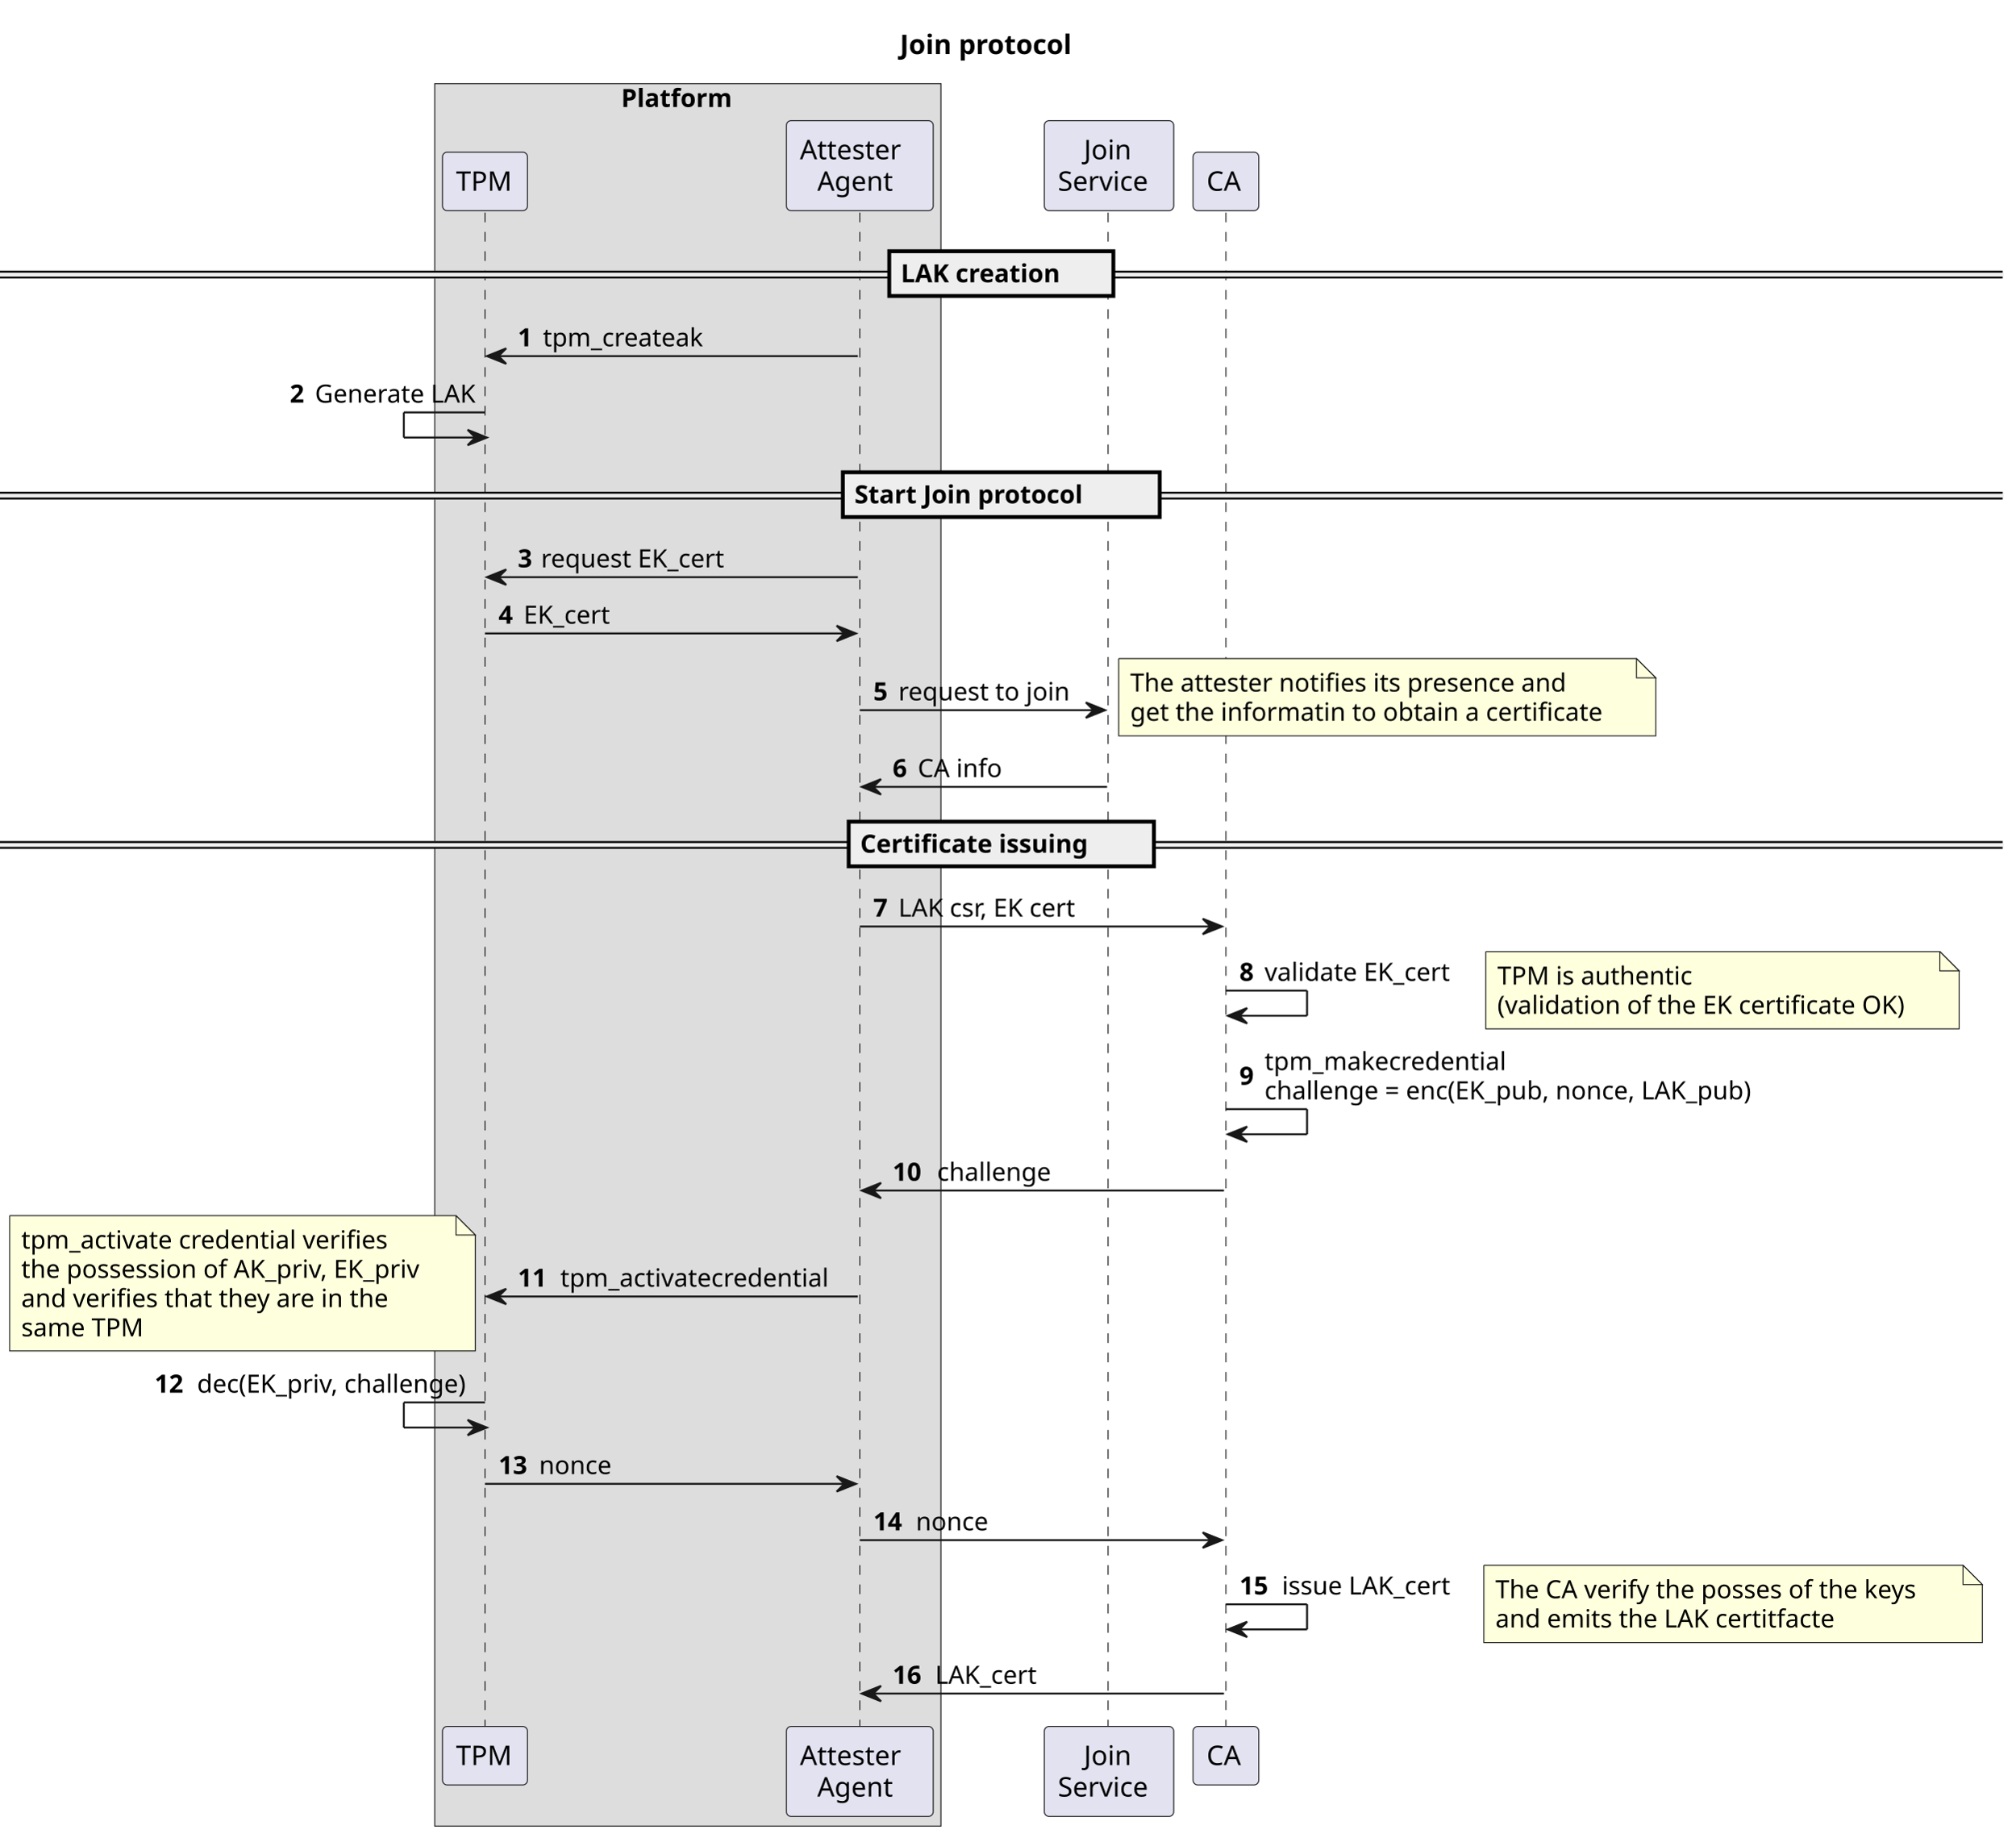
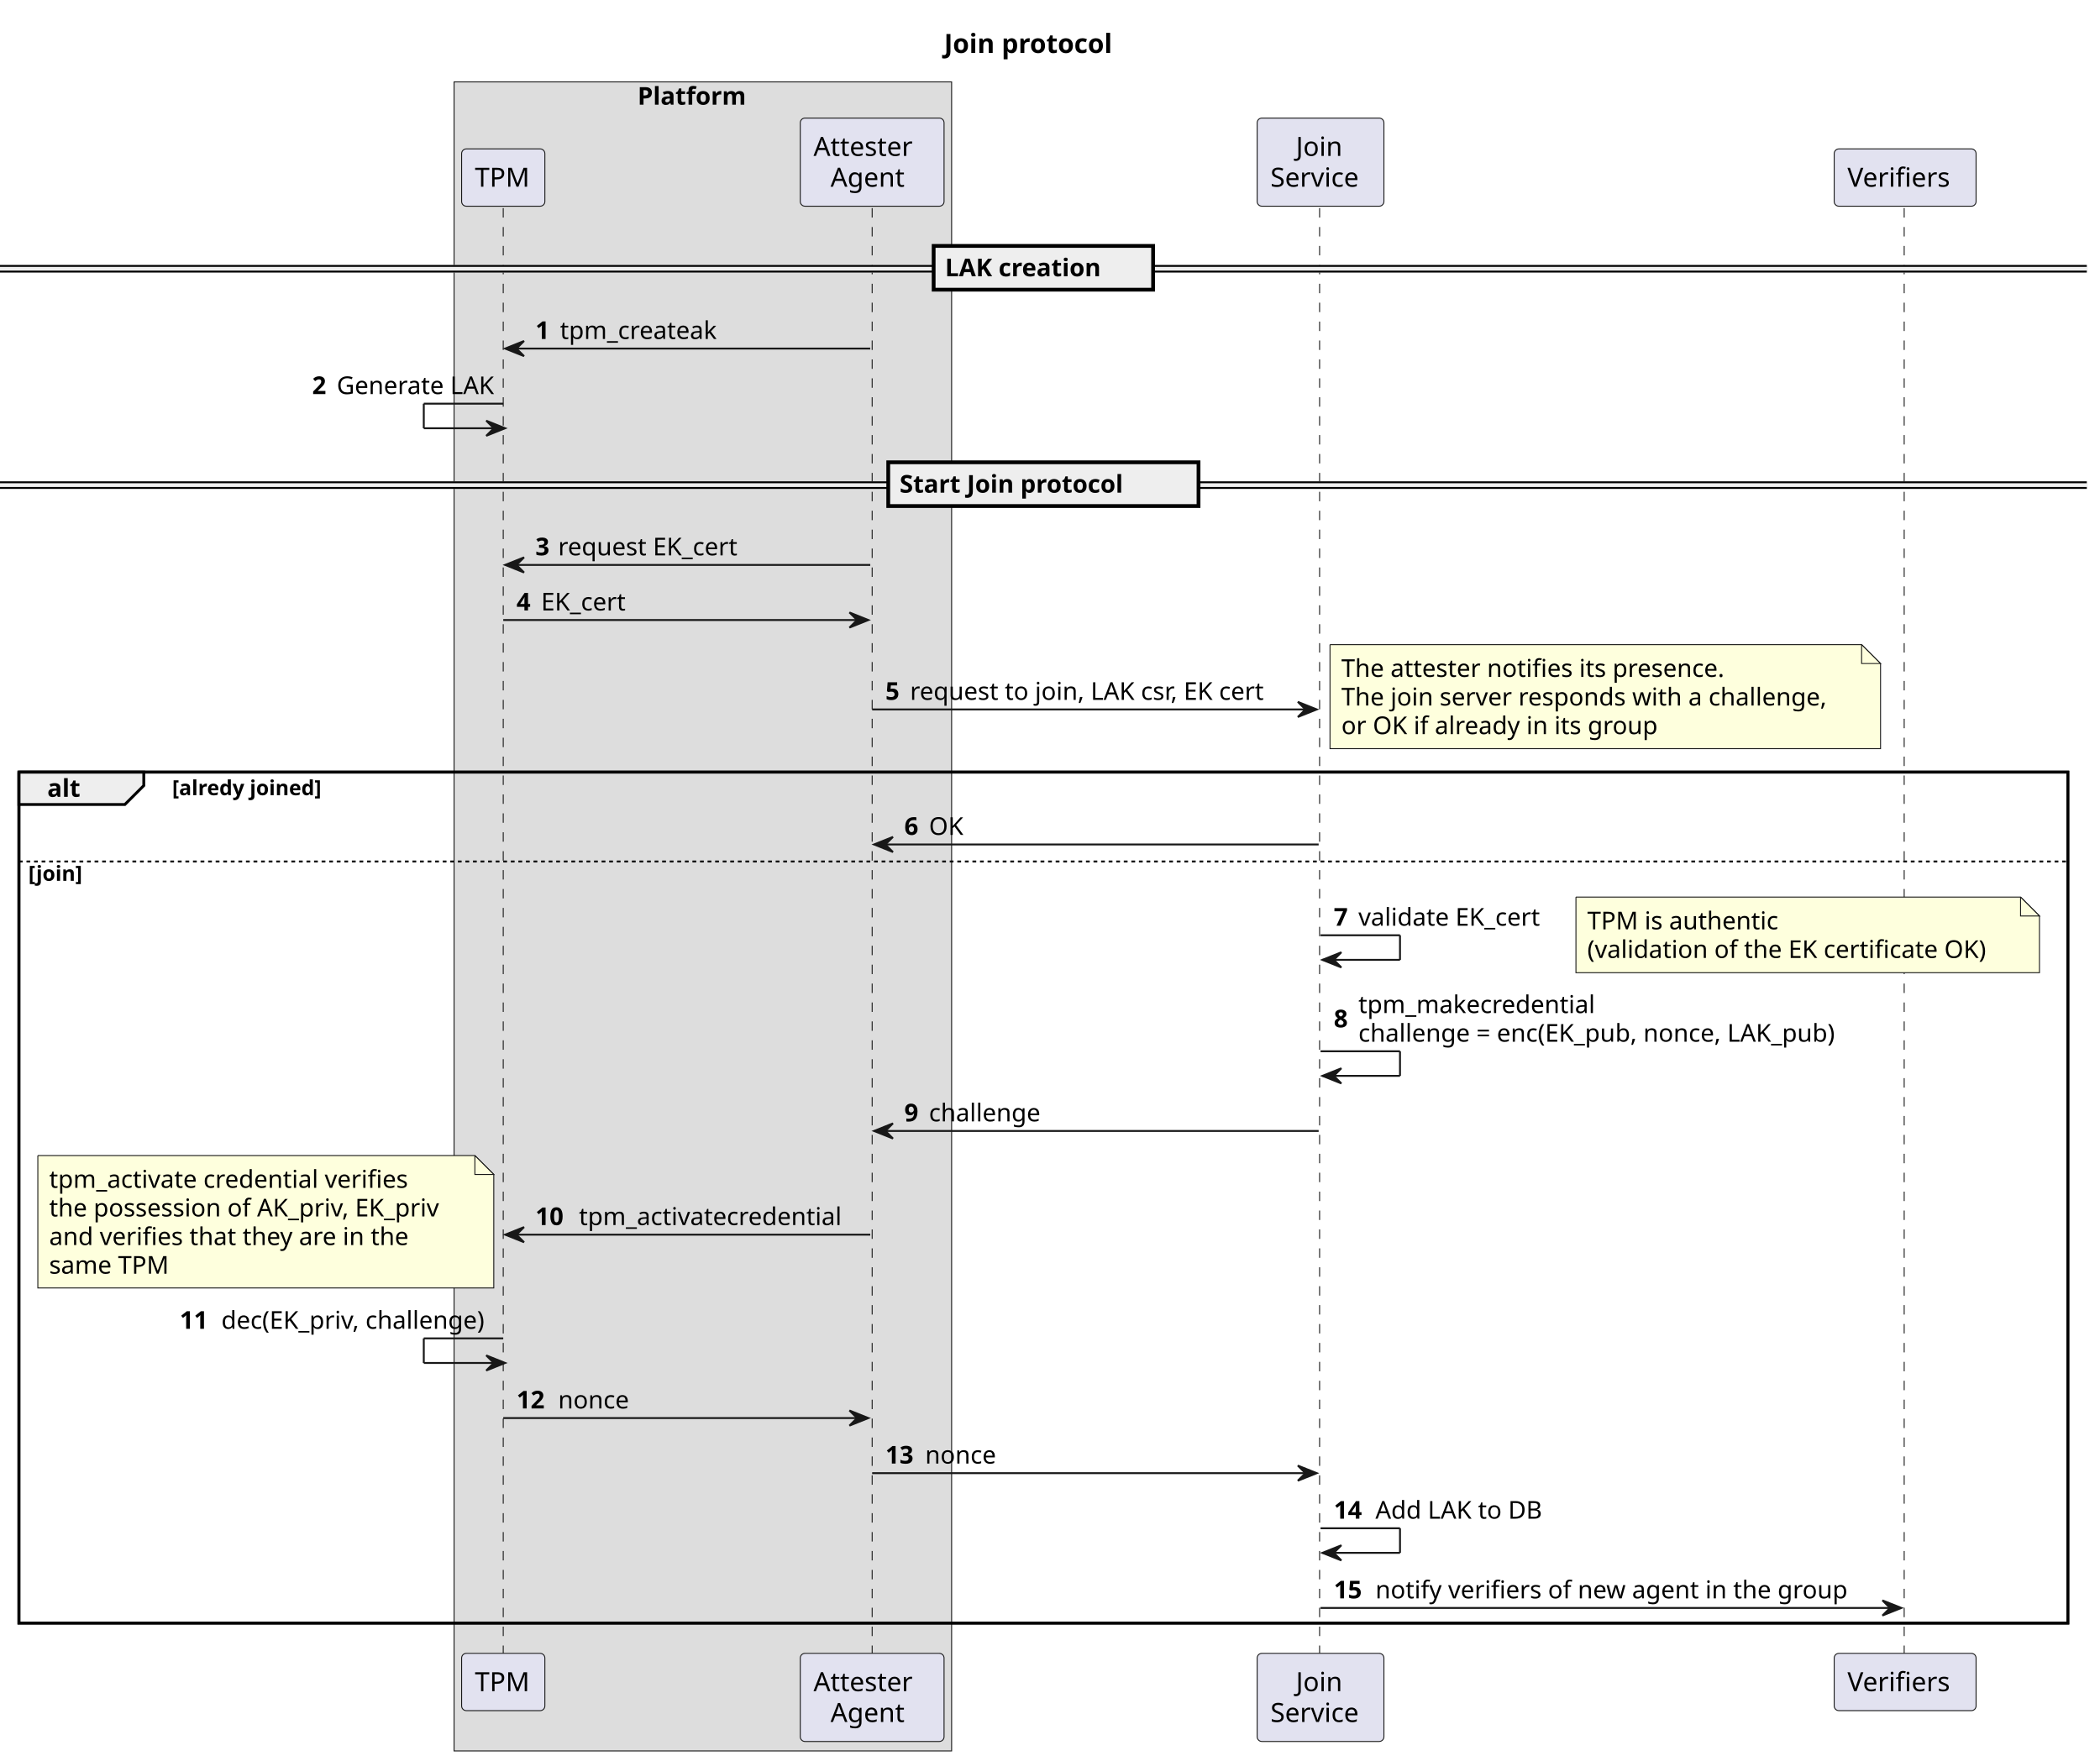
- <svg xmlns="http://www.w3.org/2000/svg" contentStyleType="text/css" height="951px" preserveAspectRatio="none" style="width:1043px;height:951px;background:#FFFFFF;" version="1.1" viewBox="0 0 1043 951" width="1043px" zoomAndPan="magnify">
+ <svg xmlns="http://www.w3.org/2000/svg" contentStyleType="text/css" height="931px" preserveAspectRatio="none" style="width:1110px;height:931px;background:#FFFFFF;" version="1.1" viewBox="0 0 1110 931" width="1110px" zoomAndPan="magnify">
  <defs />
  <g>
-     <text fill="#000000" font-family="sans-serif" font-size="14" font-weight="bold" lengthAdjust="spacing" textLength="104" x="465.75" y="27.995">Join protocol</text>
-     <rect fill="#DDDDDD" height="901.773" style="stroke:#181818;stroke-width:0.5;" width="262" x="225" y="43.297" />
-     <text fill="#000000" font-family="sans-serif" font-size="13" font-weight="bold" lengthAdjust="spacing" textLength="69" x="321.5" y="55.364">Platform</text>
-     <line style="stroke:#181818;stroke-width:0.5;stroke-dasharray:5.0,5.0;" x1="251" x2="251" y1="110.023" y2="894.477" />
-     <line style="stroke:#181818;stroke-width:0.5;stroke-dasharray:5.0,5.0;" x1="445" x2="445" y1="110.023" y2="894.477" />
-     <line style="stroke:#181818;stroke-width:0.5;stroke-dasharray:5.0,5.0;" x1="573.5" x2="573.5" y1="110.023" y2="894.477" />
-     <line style="stroke:#181818;stroke-width:0.5;stroke-dasharray:5.0,5.0;" x1="634.5" x2="634.5" y1="110.023" y2="894.477" />
-     <rect fill="#E2E2F0" height="30.297" rx="2.5" ry="2.5" style="stroke:#181818;stroke-width:0.5;" width="44" x="229" y="78.727" />
-     <text fill="#000000" font-family="sans-serif" font-size="14" lengthAdjust="spacing" textLength="30" x="236" y="98.722">TPM</text>
-     <rect fill="#E2E2F0" height="30.297" rx="2.5" ry="2.5" style="stroke:#181818;stroke-width:0.5;" width="44" x="229" y="893.477" />
-     <text fill="#000000" font-family="sans-serif" font-size="14" lengthAdjust="spacing" textLength="30" x="236" y="913.472">TPM</text>
-     <rect fill="#E2E2F0" height="46.594" rx="2.5" ry="2.5" style="stroke:#181818;stroke-width:0.5;" width="76" x="407" y="62.43" />
-     <text fill="#000000" font-family="sans-serif" font-size="14" lengthAdjust="spacing" textLength="62" x="414" y="82.425">Attester</text>
-     <text fill="#000000" font-family="sans-serif" font-size="14" lengthAdjust="spacing" textLength="44" x="423" y="98.722">Agent</text>
-     <rect fill="#E2E2F0" height="46.594" rx="2.5" ry="2.5" style="stroke:#181818;stroke-width:0.5;" width="76" x="407" y="893.477" />
-     <text fill="#000000" font-family="sans-serif" font-size="14" lengthAdjust="spacing" textLength="62" x="414" y="913.472">Attester</text>
-     <text fill="#000000" font-family="sans-serif" font-size="14" lengthAdjust="spacing" textLength="44" x="423" y="929.769">Agent</text>
-     <rect fill="#E2E2F0" height="46.594" rx="2.5" ry="2.5" style="stroke:#181818;stroke-width:0.5;" width="67" x="540.5" y="62.43" />
-     <text fill="#000000" font-family="sans-serif" font-size="14" lengthAdjust="spacing" textLength="26" x="561" y="82.425">Join</text>
-     <text fill="#000000" font-family="sans-serif" font-size="14" lengthAdjust="spacing" textLength="53" x="547.5" y="98.722">Service</text>
-     <rect fill="#E2E2F0" height="46.594" rx="2.5" ry="2.5" style="stroke:#181818;stroke-width:0.5;" width="67" x="540.5" y="893.477" />
-     <text fill="#000000" font-family="sans-serif" font-size="14" lengthAdjust="spacing" textLength="26" x="561" y="913.472">Join</text>
-     <text fill="#000000" font-family="sans-serif" font-size="14" lengthAdjust="spacing" textLength="53" x="547.5" y="929.769">Service</text>
-     <rect fill="#E2E2F0" height="30.297" rx="2.5" ry="2.5" style="stroke:#181818;stroke-width:0.5;" width="34" x="617.5" y="78.727" />
-     <text fill="#000000" font-family="sans-serif" font-size="14" lengthAdjust="spacing" textLength="20" x="624.5" y="98.722">CA</text>
-     <rect fill="#E2E2F0" height="30.297" rx="2.5" ry="2.5" style="stroke:#181818;stroke-width:0.5;" width="34" x="617.5" y="893.477" />
-     <text fill="#000000" font-family="sans-serif" font-size="14" lengthAdjust="spacing" textLength="20" x="624.5" y="913.472">CA</text>
-     <rect fill="#EEEEEE" height="3" style="stroke:#EEEEEE;stroke-width:1.0;" width="1036.5" x="0" y="140.59" />
-     <line style="stroke:#000000;stroke-width:1.0;" x1="0" x2="1036.5" y1="140.59" y2="140.59" />
-     <line style="stroke:#000000;stroke-width:1.0;" x1="0" x2="1036.5" y1="143.59" y2="143.59" />
-     <rect fill="#EEEEEE" height="23.133" style="stroke:#000000;stroke-width:2.0;" width="116" x="460.25" y="130.023" />
-     <text fill="#000000" font-family="sans-serif" font-size="13" font-weight="bold" lengthAdjust="spacing" textLength="97" x="466.25" y="146.09">LAK creation</text>
-     <polygon fill="#181818" points="262,180.289,252,184.289,262,188.289,258,184.289" style="stroke:#181818;stroke-width:1.0;" />
-     <line style="stroke:#181818;stroke-width:1.0;" x1="256" x2="444" y1="184.289" y2="184.289" />
-     <text fill="#000000" font-family="sans-serif" font-size="13" font-weight="bold" lengthAdjust="spacing" textLength="9" x="268" y="179.223">1</text>
-     <text fill="#000000" font-family="sans-serif" font-size="13" lengthAdjust="spacing" textLength="89" x="281" y="179.223">tpm_createak</text>
-     <line style="stroke:#181818;stroke-width:1.0;" x1="209" x2="251" y1="213.422" y2="213.422" />
-     <line style="stroke:#181818;stroke-width:1.0;" x1="209" x2="209" y1="213.422" y2="226.422" />
-     <line style="stroke:#181818;stroke-width:1.0;" x1="209" x2="250" y1="226.422" y2="226.422" />
-     <polygon fill="#181818" points="242,222.422,252,226.422,242,230.422,246,226.422" style="stroke:#181818;stroke-width:1.0;" />
-     <text fill="#000000" font-family="sans-serif" font-size="13" font-weight="bold" lengthAdjust="spacing" textLength="9" x="150" y="208.356">2</text>
-     <text fill="#000000" font-family="sans-serif" font-size="13" lengthAdjust="spacing" textLength="88" x="163" y="208.356">Generate LAK</text>
-     <rect fill="#EEEEEE" height="3" style="stroke:#EEEEEE;stroke-width:1.0;" width="1036.5" x="0" y="254.988" />
-     <line style="stroke:#000000;stroke-width:1.0;" x1="0" x2="1036.5" y1="254.988" y2="254.988" />
-     <line style="stroke:#000000;stroke-width:1.0;" x1="0" x2="1036.5" y1="257.988" y2="257.988" />
-     <rect fill="#EEEEEE" height="23.133" style="stroke:#000000;stroke-width:2.0;" width="164" x="436.25" y="244.422" />
-     <text fill="#000000" font-family="sans-serif" font-size="13" font-weight="bold" lengthAdjust="spacing" textLength="145" x="442.25" y="260.489">Start Join protocol</text>
-     <polygon fill="#181818" points="262,294.688,252,298.688,262,302.688,258,298.688" style="stroke:#181818;stroke-width:1.0;" />
-     <line style="stroke:#181818;stroke-width:1.0;" x1="256" x2="444" y1="298.688" y2="298.688" />
-     <text fill="#000000" font-family="sans-serif" font-size="13" font-weight="bold" lengthAdjust="spacing" textLength="8" x="268" y="293.622">3</text>
-     <text fill="#000000" font-family="sans-serif" font-size="13" lengthAdjust="spacing" textLength="101" x="280" y="293.622">request EK_cert</text>
-     <polygon fill="#181818" points="433,323.82,443,327.82,433,331.82,437,327.82" style="stroke:#181818;stroke-width:1.0;" />
-     <line style="stroke:#181818;stroke-width:1.0;" x1="251" x2="439" y1="327.82" y2="327.82" />
-     <text fill="#000000" font-family="sans-serif" font-size="13" font-weight="bold" lengthAdjust="spacing" textLength="9" x="258" y="322.754">4</text>
-     <text fill="#000000" font-family="sans-serif" font-size="13" lengthAdjust="spacing" textLength="48" x="271" y="322.754">EK_cert</text>
-     <polygon fill="#181818" points="562,363.519,572,367.519,562,371.519,566,367.519" style="stroke:#181818;stroke-width:1.0;" />
-     <line style="stroke:#181818;stroke-width:1.0;" x1="445" x2="568" y1="367.519" y2="367.519" />
-     <text fill="#000000" font-family="sans-serif" font-size="13" font-weight="bold" lengthAdjust="spacing" textLength="9" x="452" y="362.454">5</text>
-     <text fill="#000000" font-family="sans-serif" font-size="13" lengthAdjust="spacing" textLength="92" x="465" y="362.454">request to join</text>
-     <path d="M579,340.82 L579,380.82 L857,380.82 L857,350.82 L847,340.82 L579,340.82 " fill="#FEFFDD" style="stroke:#181818;stroke-width:0.5;" />
-     <path d="M847,340.82 L847,350.82 L857,350.82 L847,340.82 " fill="#FEFFDD" style="stroke:#181818;stroke-width:0.5;" />
-     <text fill="#000000" font-family="sans-serif" font-size="13" lengthAdjust="spacing" textLength="240" x="585" y="357.887">The attester notifies its presence and</text>
-     <text fill="#000000" font-family="sans-serif" font-size="13" lengthAdjust="spacing" textLength="257" x="585" y="373.02">get the informatin to obtain a certificate</text>
-     <polygon fill="#181818" points="456,403.219,446,407.219,456,411.219,452,407.219" style="stroke:#181818;stroke-width:1.0;" />
-     <line style="stroke:#181818;stroke-width:1.0;" x1="450" x2="573" y1="407.219" y2="407.219" />
-     <text fill="#000000" font-family="sans-serif" font-size="13" font-weight="bold" lengthAdjust="spacing" textLength="9" x="462" y="402.153">6</text>
-     <text fill="#000000" font-family="sans-serif" font-size="13" lengthAdjust="spacing" textLength="46" x="475" y="402.153">CA info</text>
-     <rect fill="#EEEEEE" height="3" style="stroke:#EEEEEE;stroke-width:1.0;" width="1036.5" x="0" y="435.785" />
-     <line style="stroke:#000000;stroke-width:1.0;" x1="0" x2="1036.5" y1="435.785" y2="435.785" />
-     <line style="stroke:#000000;stroke-width:1.0;" x1="0" x2="1036.5" y1="438.785" y2="438.785" />
-     <rect fill="#EEEEEE" height="23.133" style="stroke:#000000;stroke-width:2.0;" width="158" x="439.25" y="425.219" />
-     <text fill="#000000" font-family="sans-serif" font-size="13" font-weight="bold" lengthAdjust="spacing" textLength="139" x="445.25" y="441.286">Certificate issuing</text>
-     <polygon fill="#181818" points="622.5,475.484,632.5,479.484,622.5,483.484,626.5,479.484" style="stroke:#181818;stroke-width:1.0;" />
-     <line style="stroke:#181818;stroke-width:1.0;" x1="445" x2="628.5" y1="479.484" y2="479.484" />
-     <text fill="#000000" font-family="sans-serif" font-size="13" font-weight="bold" lengthAdjust="spacing" textLength="9" x="452" y="474.418">7</text>
-     <text fill="#000000" font-family="sans-serif" font-size="13" lengthAdjust="spacing" textLength="100" x="465" y="474.418">LAK csr, EK cert</text>
-     <line style="stroke:#181818;stroke-width:1.0;" x1="634.5" x2="676.5" y1="512.684" y2="512.684" />
-     <line style="stroke:#181818;stroke-width:1.0;" x1="676.5" x2="676.5" y1="512.684" y2="525.684" />
-     <line style="stroke:#181818;stroke-width:1.0;" x1="635.5" x2="676.5" y1="525.684" y2="525.684" />
-     <polygon fill="#181818" points="645.5,521.684,635.5,525.684,645.5,529.684,641.5,525.684" style="stroke:#181818;stroke-width:1.0;" />
-     <text fill="#000000" font-family="sans-serif" font-size="13" font-weight="bold" lengthAdjust="spacing" textLength="9" x="641.5" y="507.618">8</text>
-     <text fill="#000000" font-family="sans-serif" font-size="13" lengthAdjust="spacing" textLength="103" x="654.5" y="507.618">validate EK_cert</text>
-     <path d="M769,492.484 L769,532.484 L1014,532.484 L1014,502.484 L1004,492.484 L769,492.484 " fill="#FEFFDD" style="stroke:#181818;stroke-width:0.5;" />
-     <path d="M1004,492.484 L1004,502.484 L1014,502.484 L1004,492.484 " fill="#FEFFDD" style="stroke:#181818;stroke-width:0.5;" />
-     <text fill="#000000" font-family="sans-serif" font-size="13" lengthAdjust="spacing" textLength="104" x="775" y="509.551">TPM is authentic</text>
-     <text fill="#000000" font-family="sans-serif" font-size="13" lengthAdjust="spacing" textLength="224" x="775" y="524.684">(validation of the EK certificate OK)</text>
-     <line style="stroke:#181818;stroke-width:1.0;" x1="634.5" x2="676.5" y1="574.016" y2="574.016" />
-     <line style="stroke:#181818;stroke-width:1.0;" x1="676.5" x2="676.5" y1="574.016" y2="587.016" />
-     <line style="stroke:#181818;stroke-width:1.0;" x1="635.5" x2="676.5" y1="587.016" y2="587.016" />
-     <polygon fill="#181818" points="645.5,583.016,635.5,587.016,645.5,591.016,641.5,587.016" style="stroke:#181818;stroke-width:1.0;" />
-     <text fill="#000000" font-family="sans-serif" font-size="13" font-weight="bold" lengthAdjust="spacing" textLength="9" x="641.5" y="561.383">9</text>
-     <text fill="#000000" font-family="sans-serif" font-size="13" lengthAdjust="spacing" textLength="132" x="654.5" y="553.817">tpm_makecredential</text>
-     <text fill="#000000" font-family="sans-serif" font-size="13" lengthAdjust="spacing" textLength="269" x="654.5" y="568.95">challenge = enc(EK_pub, nonce, LAK_pub)</text>
-     <polygon fill="#181818" points="456,612.148,446,616.148,456,620.148,452,616.148" style="stroke:#181818;stroke-width:1.0;" />
-     <line style="stroke:#181818;stroke-width:1.0;" x1="450" x2="633.5" y1="616.148" y2="616.148" />
-     <text fill="#000000" font-family="sans-serif" font-size="13" font-weight="bold" lengthAdjust="spacing" textLength="19" x="462" y="611.082">10</text>
-     <text fill="#000000" font-family="sans-serif" font-size="13" lengthAdjust="spacing" textLength="61" x="485" y="611.082">challenge</text>
-     <polygon fill="#181818" points="262,666.981,252,670.981,262,674.981,258,670.981" style="stroke:#181818;stroke-width:1.0;" />
-     <line style="stroke:#181818;stroke-width:1.0;" x1="256" x2="444" y1="670.981" y2="670.981" />
-     <text fill="#000000" font-family="sans-serif" font-size="13" font-weight="bold" lengthAdjust="spacing" textLength="18" x="268" y="665.915">11</text>
-     <text fill="#000000" font-family="sans-serif" font-size="13" lengthAdjust="spacing" textLength="148" x="290" y="665.915">tpm_activatecredential</text>
-     <path d="M5,629.148 L5,699.148 L246,699.148 L246,639.148 L236,629.148 L5,629.148 " fill="#FEFFDD" style="stroke:#181818;stroke-width:0.5;" />
-     <path d="M236,629.148 L236,639.148 L246,639.148 L236,629.148 " fill="#FEFFDD" style="stroke:#181818;stroke-width:0.5;" />
-     <text fill="#000000" font-family="sans-serif" font-size="13" lengthAdjust="spacing" textLength="203" x="11" y="646.215">tpm_activate credential verifies</text>
-     <text fill="#000000" font-family="sans-serif" font-size="13" lengthAdjust="spacing" textLength="220" x="11" y="661.348">the possession of AK_priv, EK_priv</text>
-     <text fill="#000000" font-family="sans-serif" font-size="13" lengthAdjust="spacing" textLength="203" x="11" y="676.481">and verifies that they are in the</text>
-     <text fill="#000000" font-family="sans-serif" font-size="13" lengthAdjust="spacing" textLength="66" x="11" y="691.614">same TPM</text>
-     <line style="stroke:#181818;stroke-width:1.0;" x1="209" x2="251" y1="725.812" y2="725.812" />
-     <line style="stroke:#181818;stroke-width:1.0;" x1="209" x2="209" y1="725.812" y2="738.812" />
-     <line style="stroke:#181818;stroke-width:1.0;" x1="209" x2="250" y1="738.812" y2="738.812" />
-     <polygon fill="#181818" points="242,734.812,252,738.812,242,742.812,246,738.812" style="stroke:#181818;stroke-width:1.0;" />
-     <text fill="#000000" font-family="sans-serif" font-size="13" font-weight="bold" lengthAdjust="spacing" textLength="18" x="80" y="720.747">12</text>
-     <text fill="#000000" font-family="sans-serif" font-size="13" lengthAdjust="spacing" textLength="149" x="102" y="720.747">dec(EK_priv, challenge)</text>
-     <polygon fill="#181818" points="433,763.945,443,767.945,433,771.945,437,767.945" style="stroke:#181818;stroke-width:1.0;" />
-     <line style="stroke:#181818;stroke-width:1.0;" x1="251" x2="439" y1="767.945" y2="767.945" />
-     <text fill="#000000" font-family="sans-serif" font-size="13" font-weight="bold" lengthAdjust="spacing" textLength="17" x="258" y="762.879">13</text>
-     <text fill="#000000" font-family="sans-serif" font-size="13" lengthAdjust="spacing" textLength="39" x="279" y="762.879">nonce</text>
-     <polygon fill="#181818" points="622.5,793.078,632.5,797.078,622.5,801.078,626.5,797.078" style="stroke:#181818;stroke-width:1.0;" />
-     <line style="stroke:#181818;stroke-width:1.0;" x1="445" x2="628.5" y1="797.078" y2="797.078" />
-     <text fill="#000000" font-family="sans-serif" font-size="13" font-weight="bold" lengthAdjust="spacing" textLength="18" x="452" y="792.012">14</text>
-     <text fill="#000000" font-family="sans-serif" font-size="13" lengthAdjust="spacing" textLength="39" x="474" y="792.012">nonce</text>
-     <line style="stroke:#181818;stroke-width:1.0;" x1="634.5" x2="676.5" y1="830.277" y2="830.277" />
-     <line style="stroke:#181818;stroke-width:1.0;" x1="676.5" x2="676.5" y1="830.277" y2="843.277" />
-     <line style="stroke:#181818;stroke-width:1.0;" x1="635.5" x2="676.5" y1="843.277" y2="843.277" />
-     <polygon fill="#181818" points="645.5,839.277,635.5,843.277,645.5,847.277,641.5,843.277" style="stroke:#181818;stroke-width:1.0;" />
-     <text fill="#000000" font-family="sans-serif" font-size="13" font-weight="bold" lengthAdjust="spacing" textLength="18" x="641.5" y="825.211">15</text>
-     <text fill="#000000" font-family="sans-serif" font-size="13" lengthAdjust="spacing" textLength="93" x="663.5" y="825.211">issue LAK_cert</text>
-     <path d="M768,810.078 L768,850.078 L1026,850.078 L1026,820.078 L1016,810.078 L768,810.078 " fill="#FEFFDD" style="stroke:#181818;stroke-width:0.5;" />
-     <path d="M1016,810.078 L1016,820.078 L1026,820.078 L1016,810.078 " fill="#FEFFDD" style="stroke:#181818;stroke-width:0.5;" />
-     <text fill="#000000" font-family="sans-serif" font-size="13" lengthAdjust="spacing" textLength="237" x="774" y="827.145">The CA verify the posses of the keys</text>
-     <text fill="#000000" font-family="sans-serif" font-size="13" lengthAdjust="spacing" textLength="187" x="774" y="842.278">and emits the LAK certitfacte</text>
-     <polygon fill="#181818" points="456,872.477,446,876.477,456,880.477,452,876.477" style="stroke:#181818;stroke-width:1.0;" />
-     <line style="stroke:#181818;stroke-width:1.0;" x1="450" x2="633.5" y1="876.477" y2="876.477" />
-     <text fill="#000000" font-family="sans-serif" font-size="13" font-weight="bold" lengthAdjust="spacing" textLength="18" x="462" y="871.411">16</text>
-     <text fill="#000000" font-family="sans-serif" font-size="13" lengthAdjust="spacing" textLength="56" x="484" y="871.411">LAK_cert</text>
+     <text fill="#000000" font-family="sans-serif" font-size="14" font-weight="bold" lengthAdjust="spacing" textLength="104" x="499" y="27.995">Join protocol</text>
+     <rect fill="#DDDDDD" height="882.445" style="stroke:#181818;stroke-width:0.5;" width="263" x="240" y="43.297" />
+     <text fill="#000000" font-family="sans-serif" font-size="13" font-weight="bold" lengthAdjust="spacing" textLength="69" x="337" y="55.364">Platform</text>
+     <rect fill="none" height="449.93" style="stroke:#000000;stroke-width:1.5;" width="1083" x="10" y="408.219" />
+     <line style="stroke:#181818;stroke-width:0.5;stroke-dasharray:5.0,5.0;" x1="266" x2="266" y1="110.023" y2="875.148" />
+     <line style="stroke:#181818;stroke-width:0.5;stroke-dasharray:5.0,5.0;" x1="461" x2="461" y1="110.023" y2="875.148" />
+     <line style="stroke:#181818;stroke-width:0.5;stroke-dasharray:5.0,5.0;" x1="697.5" x2="697.5" y1="110.023" y2="875.148" />
+     <line style="stroke:#181818;stroke-width:0.5;stroke-dasharray:5.0,5.0;" x1="1006.5" x2="1006.5" y1="110.023" y2="875.148" />
+     <rect fill="#E2E2F0" height="30.297" rx="2.5" ry="2.5" style="stroke:#181818;stroke-width:0.5;" width="44" x="244" y="78.727" />
+     <text fill="#000000" font-family="sans-serif" font-size="14" lengthAdjust="spacing" textLength="30" x="251" y="98.722">TPM</text>
+     <rect fill="#E2E2F0" height="30.297" rx="2.5" ry="2.5" style="stroke:#181818;stroke-width:0.5;" width="44" x="244" y="874.148" />
+     <text fill="#000000" font-family="sans-serif" font-size="14" lengthAdjust="spacing" textLength="30" x="251" y="894.144">TPM</text>
+     <rect fill="#E2E2F0" height="46.594" rx="2.5" ry="2.5" style="stroke:#181818;stroke-width:0.5;" width="76" x="423" y="62.43" />
+     <text fill="#000000" font-family="sans-serif" font-size="14" lengthAdjust="spacing" textLength="62" x="430" y="82.425">Attester</text>
+     <text fill="#000000" font-family="sans-serif" font-size="14" lengthAdjust="spacing" textLength="44" x="439" y="98.722">Agent</text>
+     <rect fill="#E2E2F0" height="46.594" rx="2.5" ry="2.5" style="stroke:#181818;stroke-width:0.5;" width="76" x="423" y="874.148" />
+     <text fill="#000000" font-family="sans-serif" font-size="14" lengthAdjust="spacing" textLength="62" x="430" y="894.144">Attester</text>
+     <text fill="#000000" font-family="sans-serif" font-size="14" lengthAdjust="spacing" textLength="44" x="439" y="910.44">Agent</text>
+     <rect fill="#E2E2F0" height="46.594" rx="2.5" ry="2.5" style="stroke:#181818;stroke-width:0.5;" width="67" x="664.5" y="62.43" />
+     <text fill="#000000" font-family="sans-serif" font-size="14" lengthAdjust="spacing" textLength="26" x="685" y="82.425">Join</text>
+     <text fill="#000000" font-family="sans-serif" font-size="14" lengthAdjust="spacing" textLength="53" x="671.5" y="98.722">Service</text>
+     <rect fill="#E2E2F0" height="46.594" rx="2.5" ry="2.5" style="stroke:#181818;stroke-width:0.5;" width="67" x="664.5" y="874.148" />
+     <text fill="#000000" font-family="sans-serif" font-size="14" lengthAdjust="spacing" textLength="26" x="685" y="894.144">Join</text>
+     <text fill="#000000" font-family="sans-serif" font-size="14" lengthAdjust="spacing" textLength="53" x="671.5" y="910.44">Service</text>
+     <rect fill="#E2E2F0" height="30.297" rx="2.5" ry="2.5" style="stroke:#181818;stroke-width:0.5;" width="75" x="969.5" y="78.727" />
+     <text fill="#000000" font-family="sans-serif" font-size="14" lengthAdjust="spacing" textLength="61" x="976.5" y="98.722">Verifiers</text>
+     <rect fill="#E2E2F0" height="30.297" rx="2.5" ry="2.5" style="stroke:#181818;stroke-width:0.5;" width="75" x="969.5" y="874.148" />
+     <text fill="#000000" font-family="sans-serif" font-size="14" lengthAdjust="spacing" textLength="61" x="976.5" y="894.144">Verifiers</text>
+     <rect fill="#EEEEEE" height="3" style="stroke:#EEEEEE;stroke-width:1.0;" width="1103" x="0" y="140.59" />
+     <line style="stroke:#000000;stroke-width:1.0;" x1="0" x2="1103" y1="140.59" y2="140.59" />
+     <line style="stroke:#000000;stroke-width:1.0;" x1="0" x2="1103" y1="143.59" y2="143.59" />
+     <rect fill="#EEEEEE" height="23.133" style="stroke:#000000;stroke-width:2.0;" width="116" x="493.5" y="130.023" />
+     <text fill="#000000" font-family="sans-serif" font-size="13" font-weight="bold" lengthAdjust="spacing" textLength="97" x="499.5" y="146.09">LAK creation</text>
+     <polygon fill="#181818" points="277,180.289,267,184.289,277,188.289,273,184.289" style="stroke:#181818;stroke-width:1.0;" />
+     <line style="stroke:#181818;stroke-width:1.0;" x1="271" x2="460" y1="184.289" y2="184.289" />
+     <text fill="#000000" font-family="sans-serif" font-size="13" font-weight="bold" lengthAdjust="spacing" textLength="9" x="283" y="179.223">1</text>
+     <text fill="#000000" font-family="sans-serif" font-size="13" lengthAdjust="spacing" textLength="89" x="296" y="179.223">tpm_createak</text>
+     <line style="stroke:#181818;stroke-width:1.0;" x1="224" x2="266" y1="213.422" y2="213.422" />
+     <line style="stroke:#181818;stroke-width:1.0;" x1="224" x2="224" y1="213.422" y2="226.422" />
+     <line style="stroke:#181818;stroke-width:1.0;" x1="224" x2="265" y1="226.422" y2="226.422" />
+     <polygon fill="#181818" points="257,222.422,267,226.422,257,230.422,261,226.422" style="stroke:#181818;stroke-width:1.0;" />
+     <text fill="#000000" font-family="sans-serif" font-size="13" font-weight="bold" lengthAdjust="spacing" textLength="9" x="165" y="208.356">2</text>
+     <text fill="#000000" font-family="sans-serif" font-size="13" lengthAdjust="spacing" textLength="88" x="178" y="208.356">Generate LAK</text>
+     <rect fill="#EEEEEE" height="3" style="stroke:#EEEEEE;stroke-width:1.0;" width="1103" x="0" y="254.988" />
+     <line style="stroke:#000000;stroke-width:1.0;" x1="0" x2="1103" y1="254.988" y2="254.988" />
+     <line style="stroke:#000000;stroke-width:1.0;" x1="0" x2="1103" y1="257.988" y2="257.988" />
+     <rect fill="#EEEEEE" height="23.133" style="stroke:#000000;stroke-width:2.0;" width="164" x="469.5" y="244.422" />
+     <text fill="#000000" font-family="sans-serif" font-size="13" font-weight="bold" lengthAdjust="spacing" textLength="145" x="475.5" y="260.489">Start Join protocol</text>
+     <polygon fill="#181818" points="277,294.688,267,298.688,277,302.688,273,298.688" style="stroke:#181818;stroke-width:1.0;" />
+     <line style="stroke:#181818;stroke-width:1.0;" x1="271" x2="460" y1="298.688" y2="298.688" />
+     <text fill="#000000" font-family="sans-serif" font-size="13" font-weight="bold" lengthAdjust="spacing" textLength="8" x="283" y="293.622">3</text>
+     <text fill="#000000" font-family="sans-serif" font-size="13" lengthAdjust="spacing" textLength="101" x="295" y="293.622">request EK_cert</text>
+     <polygon fill="#181818" points="449,323.82,459,327.82,449,331.82,453,327.82" style="stroke:#181818;stroke-width:1.0;" />
+     <line style="stroke:#181818;stroke-width:1.0;" x1="266" x2="455" y1="327.82" y2="327.82" />
+     <text fill="#000000" font-family="sans-serif" font-size="13" font-weight="bold" lengthAdjust="spacing" textLength="9" x="273" y="322.754">4</text>
+     <text fill="#000000" font-family="sans-serif" font-size="13" lengthAdjust="spacing" textLength="48" x="286" y="322.754">EK_cert</text>
+     <polygon fill="#181818" points="686,371.086,696,375.086,686,379.086,690,375.086" style="stroke:#181818;stroke-width:1.0;" />
+     <line style="stroke:#181818;stroke-width:1.0;" x1="461" x2="692" y1="375.086" y2="375.086" />
+     <text fill="#000000" font-family="sans-serif" font-size="13" font-weight="bold" lengthAdjust="spacing" textLength="9" x="468" y="370.02">5</text>
+     <text fill="#000000" font-family="sans-serif" font-size="13" lengthAdjust="spacing" textLength="200" x="481" y="370.02">request to join, LAK csr, EK cert</text>
+     <path d="M703,340.82 L703,395.82 L994,395.82 L994,350.82 L984,340.82 L703,340.82 " fill="#FEFFDD" style="stroke:#181818;stroke-width:0.5;" />
+     <path d="M984,340.82 L984,350.82 L994,350.82 L984,340.82 " fill="#FEFFDD" style="stroke:#181818;stroke-width:0.5;" />
+     <text fill="#000000" font-family="sans-serif" font-size="13" lengthAdjust="spacing" textLength="216" x="709" y="357.887">The attester notifies its presence.</text>
+     <text fill="#000000" font-family="sans-serif" font-size="13" lengthAdjust="spacing" textLength="270" x="709" y="373.02">The join server responds with a challenge,</text>
+     <text fill="#000000" font-family="sans-serif" font-size="13" lengthAdjust="spacing" textLength="174" x="709" y="388.153">or OK if already in its group</text>
+     <path d="M10,408.219 L76,408.219 L76,415.352 L66,425.352 L10,425.352 L10,408.219 " fill="#EEEEEE" style="stroke:#000000;stroke-width:1.5;" />
+     <rect fill="none" height="449.93" style="stroke:#000000;stroke-width:1.5;" width="1083" x="10" y="408.219" />
+     <text fill="#000000" font-family="sans-serif" font-size="13" font-weight="bold" lengthAdjust="spacing" textLength="21" x="25" y="421.286">alt</text>
+     <text fill="#000000" font-family="sans-serif" font-size="11" font-weight="bold" lengthAdjust="spacing" textLength="96" x="91" y="420.429">[alredy joined]</text>
+     <polygon fill="#181818" points="472,442.484,462,446.484,472,450.484,468,446.484" style="stroke:#181818;stroke-width:1.0;" />
+     <line style="stroke:#181818;stroke-width:1.0;" x1="466" x2="697" y1="446.484" y2="446.484" />
+     <text fill="#000000" font-family="sans-serif" font-size="13" font-weight="bold" lengthAdjust="spacing" textLength="9" x="478" y="441.418">6</text>
+     <text fill="#000000" font-family="sans-serif" font-size="13" lengthAdjust="spacing" textLength="18" x="491" y="441.418">OK</text>
+     <line style="stroke:#000000;stroke-width:1.0;stroke-dasharray:2.0,2.0;" x1="10" x2="1093" y1="455.484" y2="455.484" />
+     <text fill="#000000" font-family="sans-serif" font-size="11" font-weight="bold" lengthAdjust="spacing" textLength="35" x="15" y="465.695">[join]</text>
+     <line style="stroke:#181818;stroke-width:1.0;" x1="698" x2="740" y1="494.488" y2="494.488" />
+     <line style="stroke:#181818;stroke-width:1.0;" x1="740" x2="740" y1="494.488" y2="507.488" />
+     <line style="stroke:#181818;stroke-width:1.0;" x1="699" x2="740" y1="507.488" y2="507.488" />
+     <polygon fill="#181818" points="709,503.488,699,507.488,709,511.488,705,507.488" style="stroke:#181818;stroke-width:1.0;" />
+     <text fill="#000000" font-family="sans-serif" font-size="13" font-weight="bold" lengthAdjust="spacing" textLength="9" x="705" y="489.422">7</text>
+     <text fill="#000000" font-family="sans-serif" font-size="13" lengthAdjust="spacing" textLength="103" x="718" y="489.422">validate EK_cert</text>
+     <path d="M833,474.289 L833,514.289 L1078,514.289 L1078,484.289 L1068,474.289 L833,474.289 " fill="#FEFFDD" style="stroke:#181818;stroke-width:0.5;" />
+     <path d="M1068,474.289 L1068,484.289 L1078,484.289 L1068,474.289 " fill="#FEFFDD" style="stroke:#181818;stroke-width:0.5;" />
+     <text fill="#000000" font-family="sans-serif" font-size="13" lengthAdjust="spacing" textLength="104" x="839" y="491.356">TPM is authentic</text>
+     <text fill="#000000" font-family="sans-serif" font-size="13" lengthAdjust="spacing" textLength="224" x="839" y="506.489">(validation of the EK certificate OK)</text>
+     <line style="stroke:#181818;stroke-width:1.0;" x1="698" x2="740" y1="555.82" y2="555.82" />
+     <line style="stroke:#181818;stroke-width:1.0;" x1="740" x2="740" y1="555.82" y2="568.82" />
+     <line style="stroke:#181818;stroke-width:1.0;" x1="699" x2="740" y1="568.82" y2="568.82" />
+     <polygon fill="#181818" points="709,564.82,699,568.82,709,572.82,705,568.82" style="stroke:#181818;stroke-width:1.0;" />
+     <text fill="#000000" font-family="sans-serif" font-size="13" font-weight="bold" lengthAdjust="spacing" textLength="9" x="705" y="543.188">8</text>
+     <text fill="#000000" font-family="sans-serif" font-size="13" lengthAdjust="spacing" textLength="132" x="718" y="535.622">tpm_makecredential</text>
+     <text fill="#000000" font-family="sans-serif" font-size="13" lengthAdjust="spacing" textLength="269" x="718" y="550.754">challenge = enc(EK_pub, nonce, LAK_pub)</text>
+     <polygon fill="#181818" points="472,593.953,462,597.953,472,601.953,468,597.953" style="stroke:#181818;stroke-width:1.0;" />
+     <line style="stroke:#181818;stroke-width:1.0;" x1="466" x2="697" y1="597.953" y2="597.953" />
+     <text fill="#000000" font-family="sans-serif" font-size="13" font-weight="bold" lengthAdjust="spacing" textLength="9" x="478" y="592.887">9</text>
+     <text fill="#000000" font-family="sans-serif" font-size="13" lengthAdjust="spacing" textLength="61" x="491" y="592.887">challenge</text>
+     <polygon fill="#181818" points="277,648.785,267,652.785,277,656.785,273,652.785" style="stroke:#181818;stroke-width:1.0;" />
+     <line style="stroke:#181818;stroke-width:1.0;" x1="271" x2="460" y1="652.785" y2="652.785" />
+     <text fill="#000000" font-family="sans-serif" font-size="13" font-weight="bold" lengthAdjust="spacing" textLength="19" x="283" y="647.719">10</text>
+     <text fill="#000000" font-family="sans-serif" font-size="13" lengthAdjust="spacing" textLength="148" x="306" y="647.719">tpm_activatecredential</text>
+     <path d="M20,610.953 L20,680.953 L261,680.953 L261,620.953 L251,610.953 L20,610.953 " fill="#FEFFDD" style="stroke:#181818;stroke-width:0.5;" />
+     <path d="M251,610.953 L251,620.953 L261,620.953 L251,610.953 " fill="#FEFFDD" style="stroke:#181818;stroke-width:0.5;" />
+     <text fill="#000000" font-family="sans-serif" font-size="13" lengthAdjust="spacing" textLength="203" x="26" y="628.02">tpm_activate credential verifies</text>
+     <text fill="#000000" font-family="sans-serif" font-size="13" lengthAdjust="spacing" textLength="220" x="26" y="643.153">the possession of AK_priv, EK_priv</text>
+     <text fill="#000000" font-family="sans-serif" font-size="13" lengthAdjust="spacing" textLength="203" x="26" y="658.286">and verifies that they are in the</text>
+     <text fill="#000000" font-family="sans-serif" font-size="13" lengthAdjust="spacing" textLength="66" x="26" y="673.418">same TPM</text>
+     <line style="stroke:#181818;stroke-width:1.0;" x1="224" x2="266" y1="707.617" y2="707.617" />
+     <line style="stroke:#181818;stroke-width:1.0;" x1="224" x2="224" y1="707.617" y2="720.617" />
+     <line style="stroke:#181818;stroke-width:1.0;" x1="224" x2="265" y1="720.617" y2="720.617" />
+     <polygon fill="#181818" points="257,716.617,267,720.617,257,724.617,261,720.617" style="stroke:#181818;stroke-width:1.0;" />
+     <text fill="#000000" font-family="sans-serif" font-size="13" font-weight="bold" lengthAdjust="spacing" textLength="18" x="95" y="702.551">11</text>
+     <text fill="#000000" font-family="sans-serif" font-size="13" lengthAdjust="spacing" textLength="149" x="117" y="702.551">dec(EK_priv, challenge)</text>
+     <polygon fill="#181818" points="449,745.75,459,749.75,449,753.75,453,749.75" style="stroke:#181818;stroke-width:1.0;" />
+     <line style="stroke:#181818;stroke-width:1.0;" x1="266" x2="455" y1="749.75" y2="749.75" />
+     <text fill="#000000" font-family="sans-serif" font-size="13" font-weight="bold" lengthAdjust="spacing" textLength="18" x="273" y="744.684">12</text>
+     <text fill="#000000" font-family="sans-serif" font-size="13" lengthAdjust="spacing" textLength="39" x="295" y="744.684">nonce</text>
+     <polygon fill="#181818" points="686,774.883,696,778.883,686,782.883,690,778.883" style="stroke:#181818;stroke-width:1.0;" />
+     <line style="stroke:#181818;stroke-width:1.0;" x1="461" x2="692" y1="778.883" y2="778.883" />
+     <text fill="#000000" font-family="sans-serif" font-size="13" font-weight="bold" lengthAdjust="spacing" textLength="17" x="468" y="773.817">13</text>
+     <text fill="#000000" font-family="sans-serif" font-size="13" lengthAdjust="spacing" textLength="39" x="489" y="773.817">nonce</text>
+     <line style="stroke:#181818;stroke-width:1.0;" x1="698" x2="740" y1="808.016" y2="808.016" />
+     <line style="stroke:#181818;stroke-width:1.0;" x1="740" x2="740" y1="808.016" y2="821.016" />
+     <line style="stroke:#181818;stroke-width:1.0;" x1="699" x2="740" y1="821.016" y2="821.016" />
+     <polygon fill="#181818" points="709,817.016,699,821.016,709,825.016,705,821.016" style="stroke:#181818;stroke-width:1.0;" />
+     <text fill="#000000" font-family="sans-serif" font-size="13" font-weight="bold" lengthAdjust="spacing" textLength="18" x="705" y="802.95">14</text>
+     <text fill="#000000" font-family="sans-serif" font-size="13" lengthAdjust="spacing" textLength="92" x="727" y="802.95">Add LAK to DB</text>
+     <polygon fill="#181818" points="995,846.148,1005,850.148,995,854.148,999,850.148" style="stroke:#181818;stroke-width:1.0;" />
+     <line style="stroke:#181818;stroke-width:1.0;" x1="698" x2="1001" y1="850.148" y2="850.148" />
+     <text fill="#000000" font-family="sans-serif" font-size="13" font-weight="bold" lengthAdjust="spacing" textLength="18" x="705" y="845.082">15</text>
+     <text fill="#000000" font-family="sans-serif" font-size="13" lengthAdjust="spacing" textLength="263" x="727" y="845.082">notify verifiers of new agent in the group</text>
  </g>
</svg>
